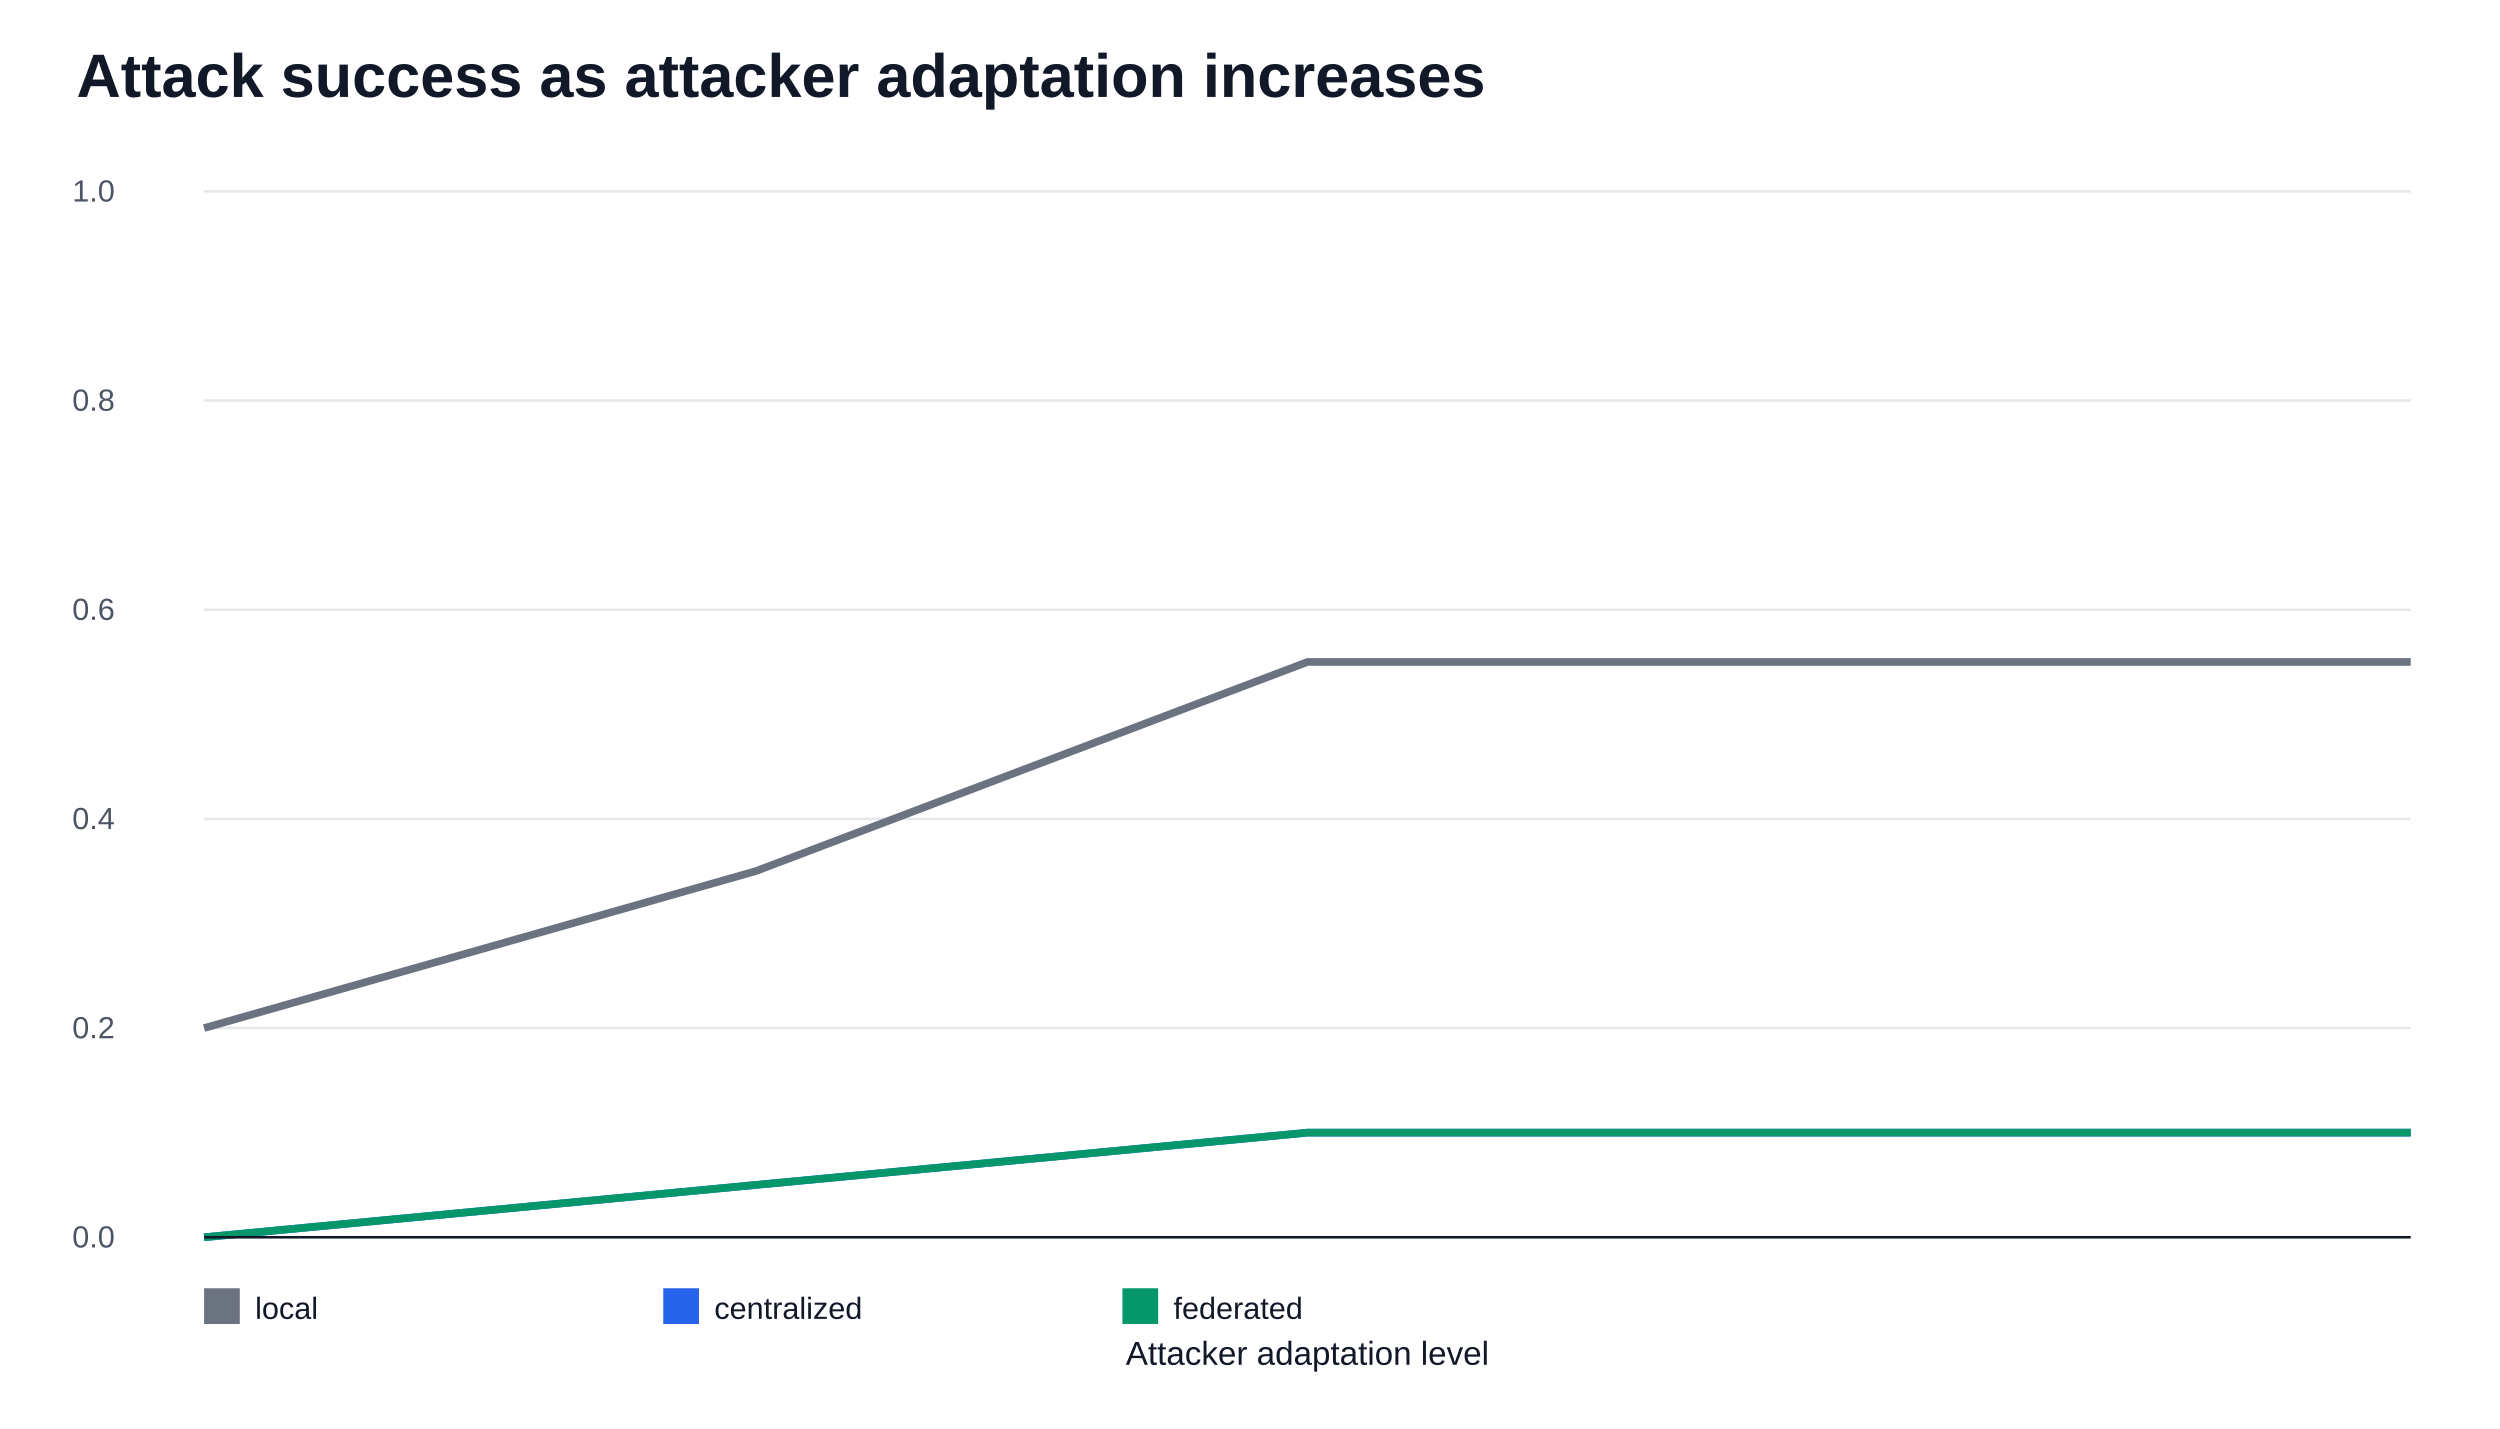
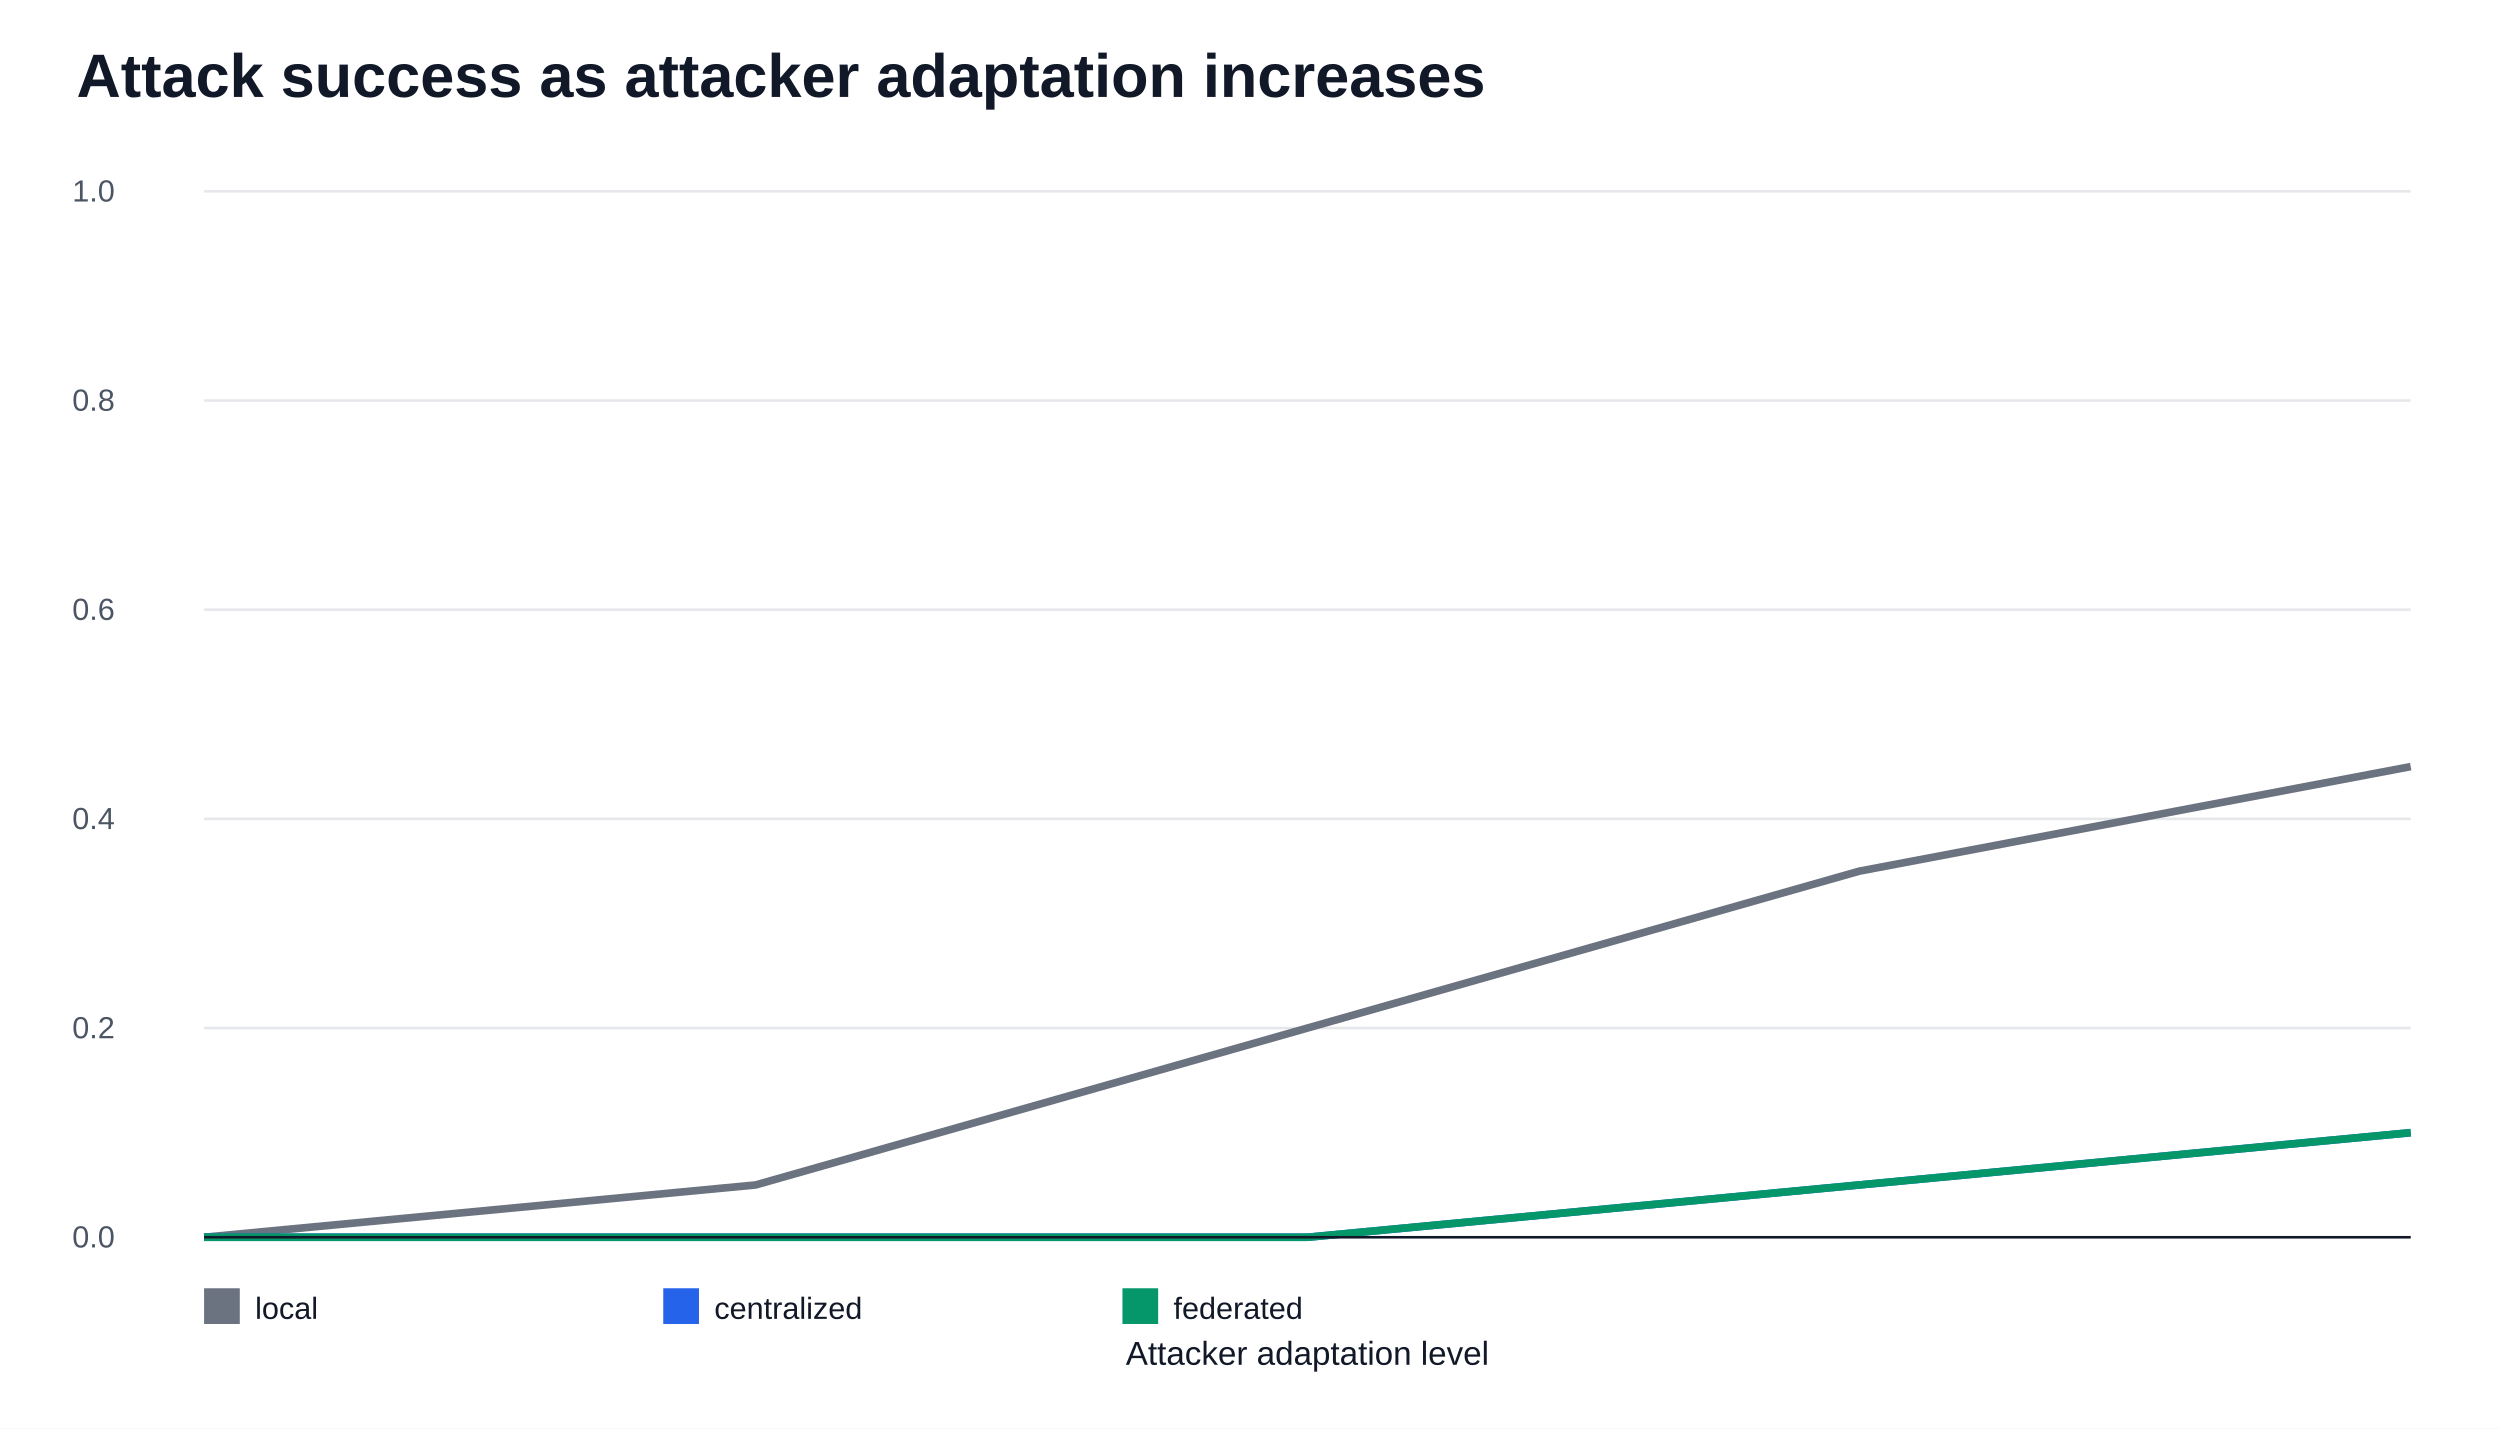
<svg xmlns="http://www.w3.org/2000/svg" width="980" height="560" viewBox="0 0 980 560">
  <rect width="100%" height="100%" fill="white" />
  <text x="30" y="38" font-family="Arial, sans-serif" font-size="24" font-weight="700" fill="#111827">Attack success as attacker adaptation increases</text>
  <line x1="80" y1="485.0" x2="945" y2="485.0" stroke="#E5E7EB" />
  <text x="45" y="489.0" text-anchor="end" font-family="Arial, sans-serif" font-size="12" fill="#4B5563">0.0</text>
  <line x1="80" y1="403.0" x2="945" y2="403.0" stroke="#E5E7EB" />
  <text x="45" y="407.0" text-anchor="end" font-family="Arial, sans-serif" font-size="12" fill="#4B5563">0.2</text>
  <line x1="80" y1="321.0" x2="945" y2="321.0" stroke="#E5E7EB" />
  <text x="45" y="325.0" text-anchor="end" font-family="Arial, sans-serif" font-size="12" fill="#4B5563">0.4</text>
  <line x1="80" y1="239.0" x2="945" y2="239.0" stroke="#E5E7EB" />
  <text x="45" y="243.0" text-anchor="end" font-family="Arial, sans-serif" font-size="12" fill="#4B5563">0.6</text>
  <line x1="80" y1="157.0" x2="945" y2="157.0" stroke="#E5E7EB" />
  <text x="45" y="161.0" text-anchor="end" font-family="Arial, sans-serif" font-size="12" fill="#4B5563">0.8</text>
  <line x1="80" y1="75.0" x2="945" y2="75.0" stroke="#E5E7EB" />
  <text x="45" y="79.0" text-anchor="end" font-family="Arial, sans-serif" font-size="12" fill="#4B5563">1.0</text>
-   <polyline points="80.0,403.0 296.2,341.5 512.5,259.5 728.8,259.5 945.0,259.5" fill="none" stroke="#6B7280" stroke-width="3" />
-   <polyline points="80.0,485.0 296.2,464.5 512.5,444.0 728.8,444.0 945.0,444.0" fill="none" stroke="#2563EB" stroke-width="3" />
-   <polyline points="80.0,485.0 296.2,464.5 512.5,444.0 728.8,444.0 945.0,444.0" fill="none" stroke="#059669" stroke-width="3" />
+   <polyline points="80.0,485.0 296.2,464.5 512.5,403.0 728.8,341.5 945.0,300.5" fill="none" stroke="#6B7280" stroke-width="3" />
+   <polyline points="80.0,485.0 296.2,485.0 512.5,485.0 728.8,464.5 945.0,444.0" fill="none" stroke="#2563EB" stroke-width="3" />
+   <polyline points="80.0,485.0 296.2,485.0 512.5,485.0 728.8,464.5 945.0,444.0" fill="none" stroke="#059669" stroke-width="3" />
  <line x1="80" y1="485" x2="945" y2="485" stroke="#111827" />
  <text x="512.5" y="535" text-anchor="middle" font-family="Arial, sans-serif" font-size="13" fill="#111827">Attacker adaptation level</text>
  <rect x="80" y="505" width="14" height="14" fill="#6B7280" />
  <text x="100" y="517" font-family="Arial, sans-serif" font-size="12" fill="#111827">local</text>
  <rect x="260" y="505" width="14" height="14" fill="#2563EB" />
  <text x="280" y="517" font-family="Arial, sans-serif" font-size="12" fill="#111827">centralized</text>
  <rect x="440" y="505" width="14" height="14" fill="#059669" />
  <text x="460" y="517" font-family="Arial, sans-serif" font-size="12" fill="#111827">federated</text>
</svg>
